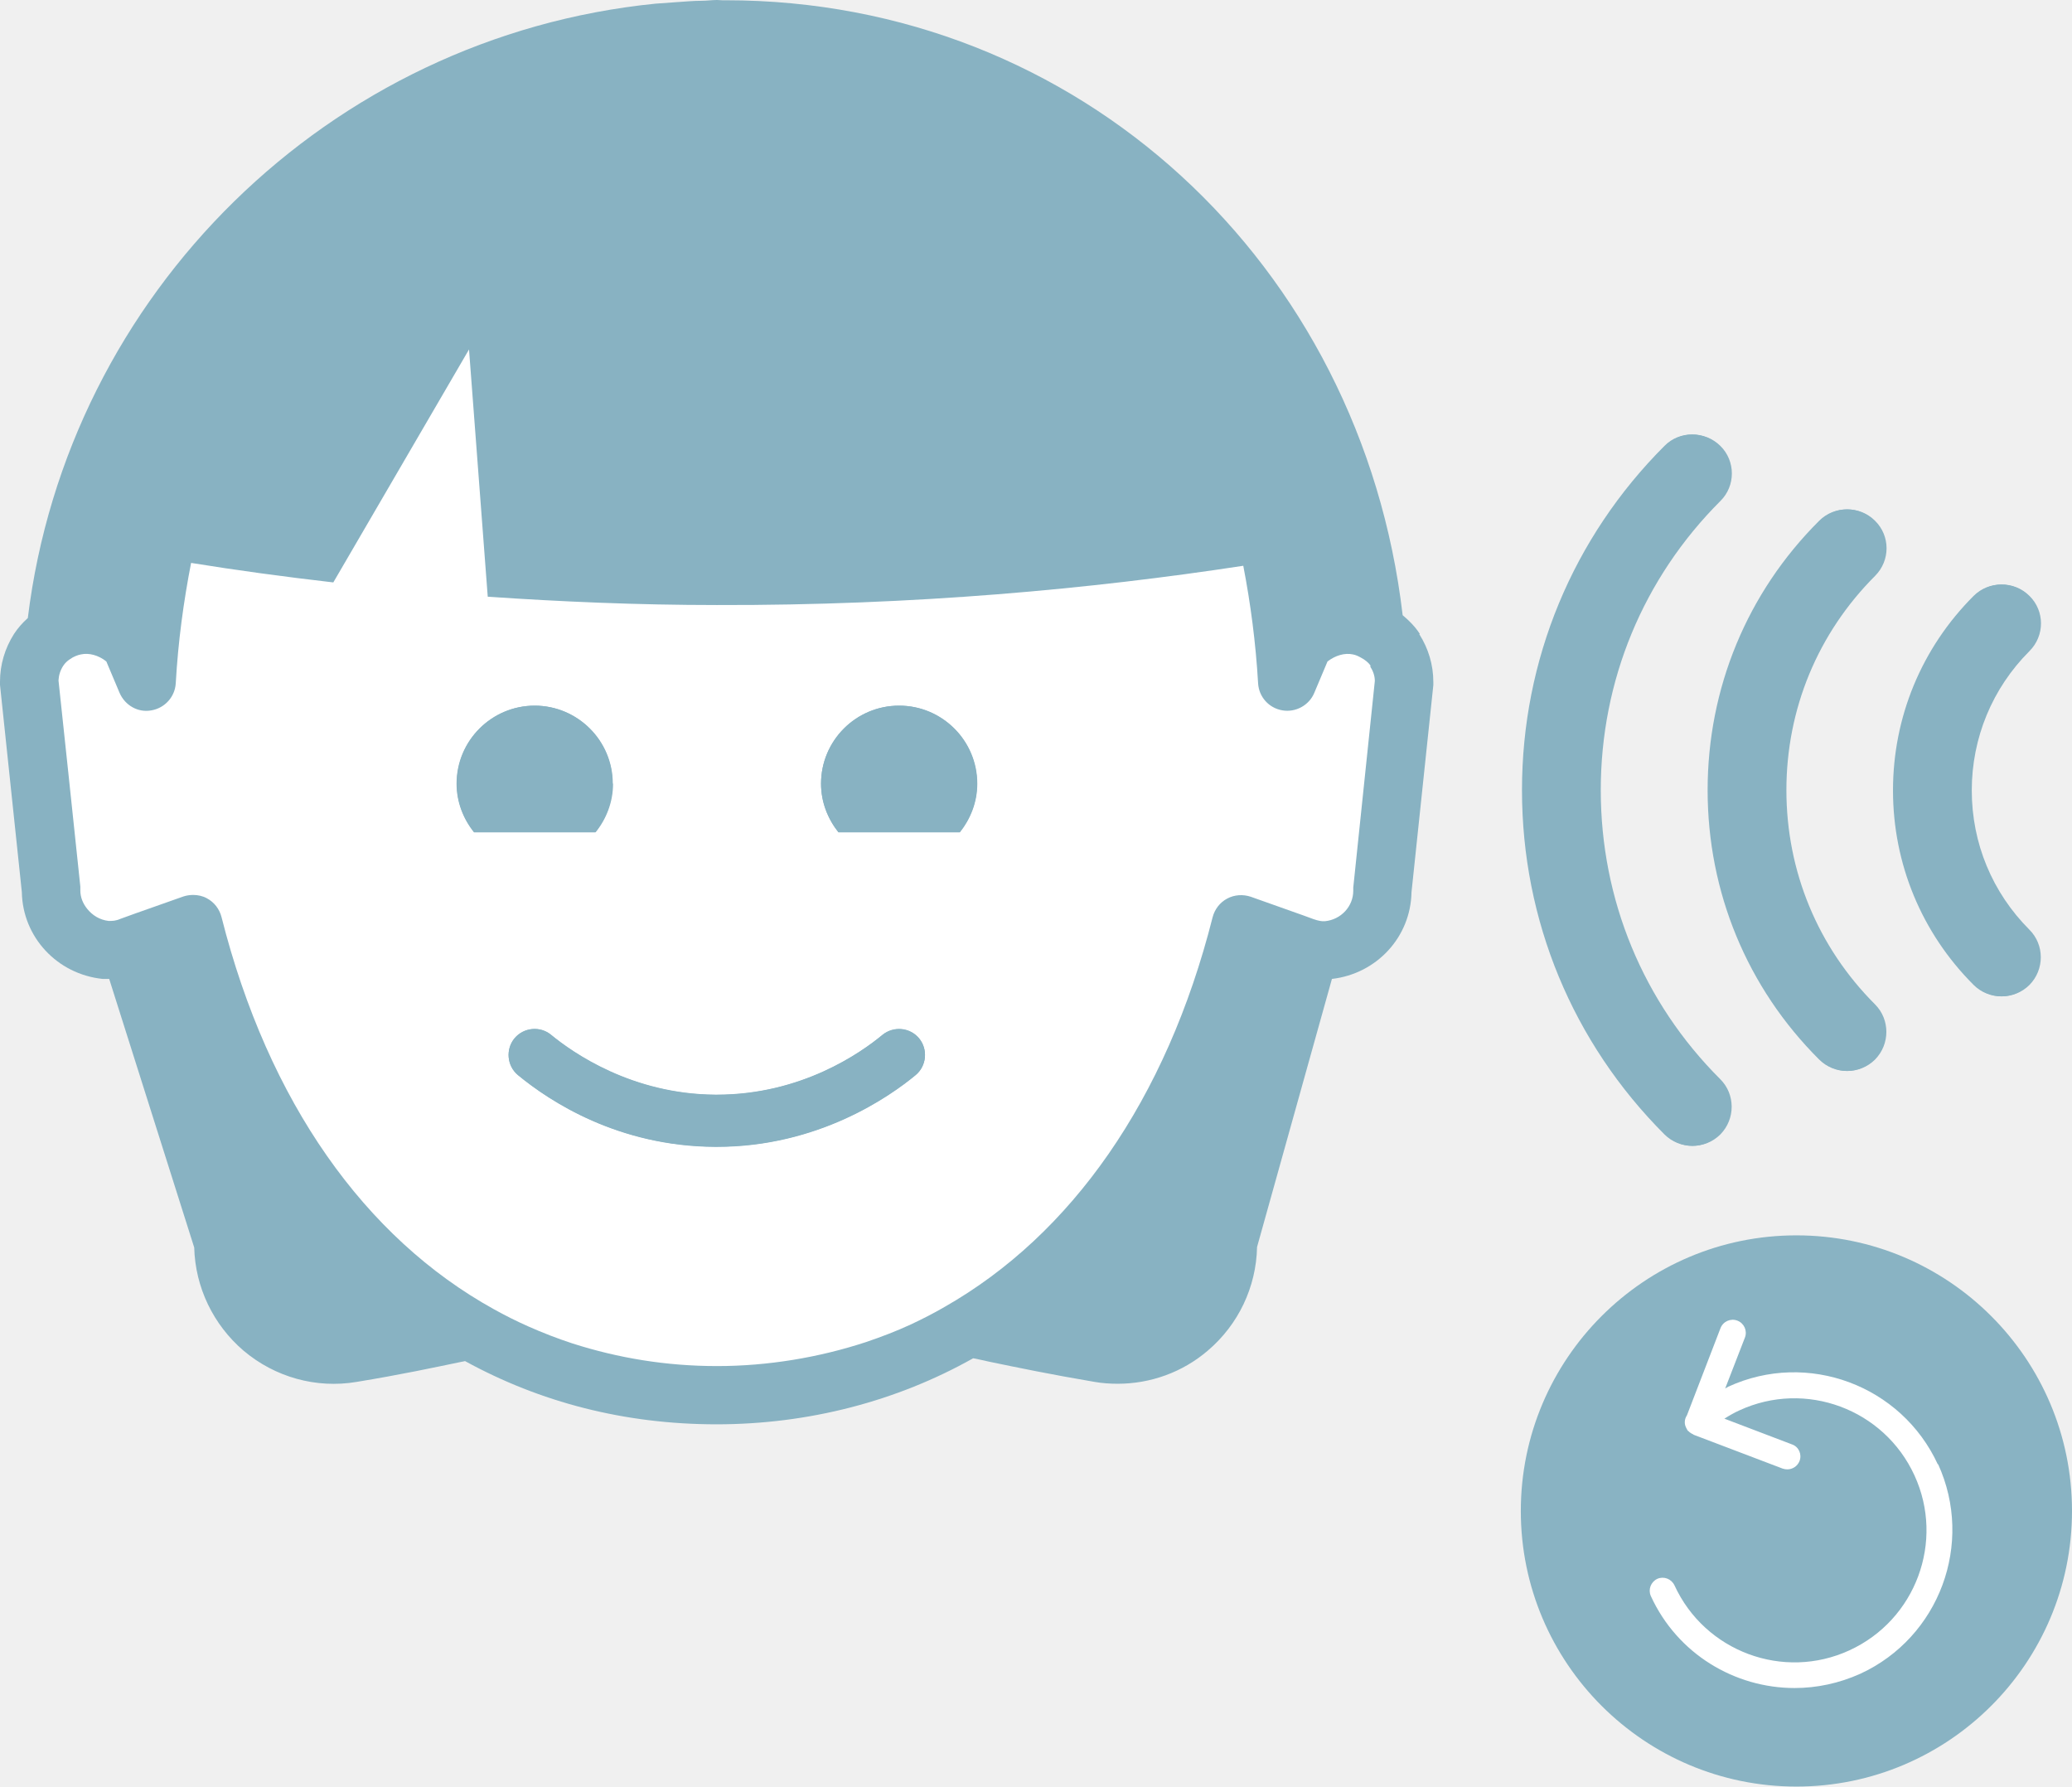
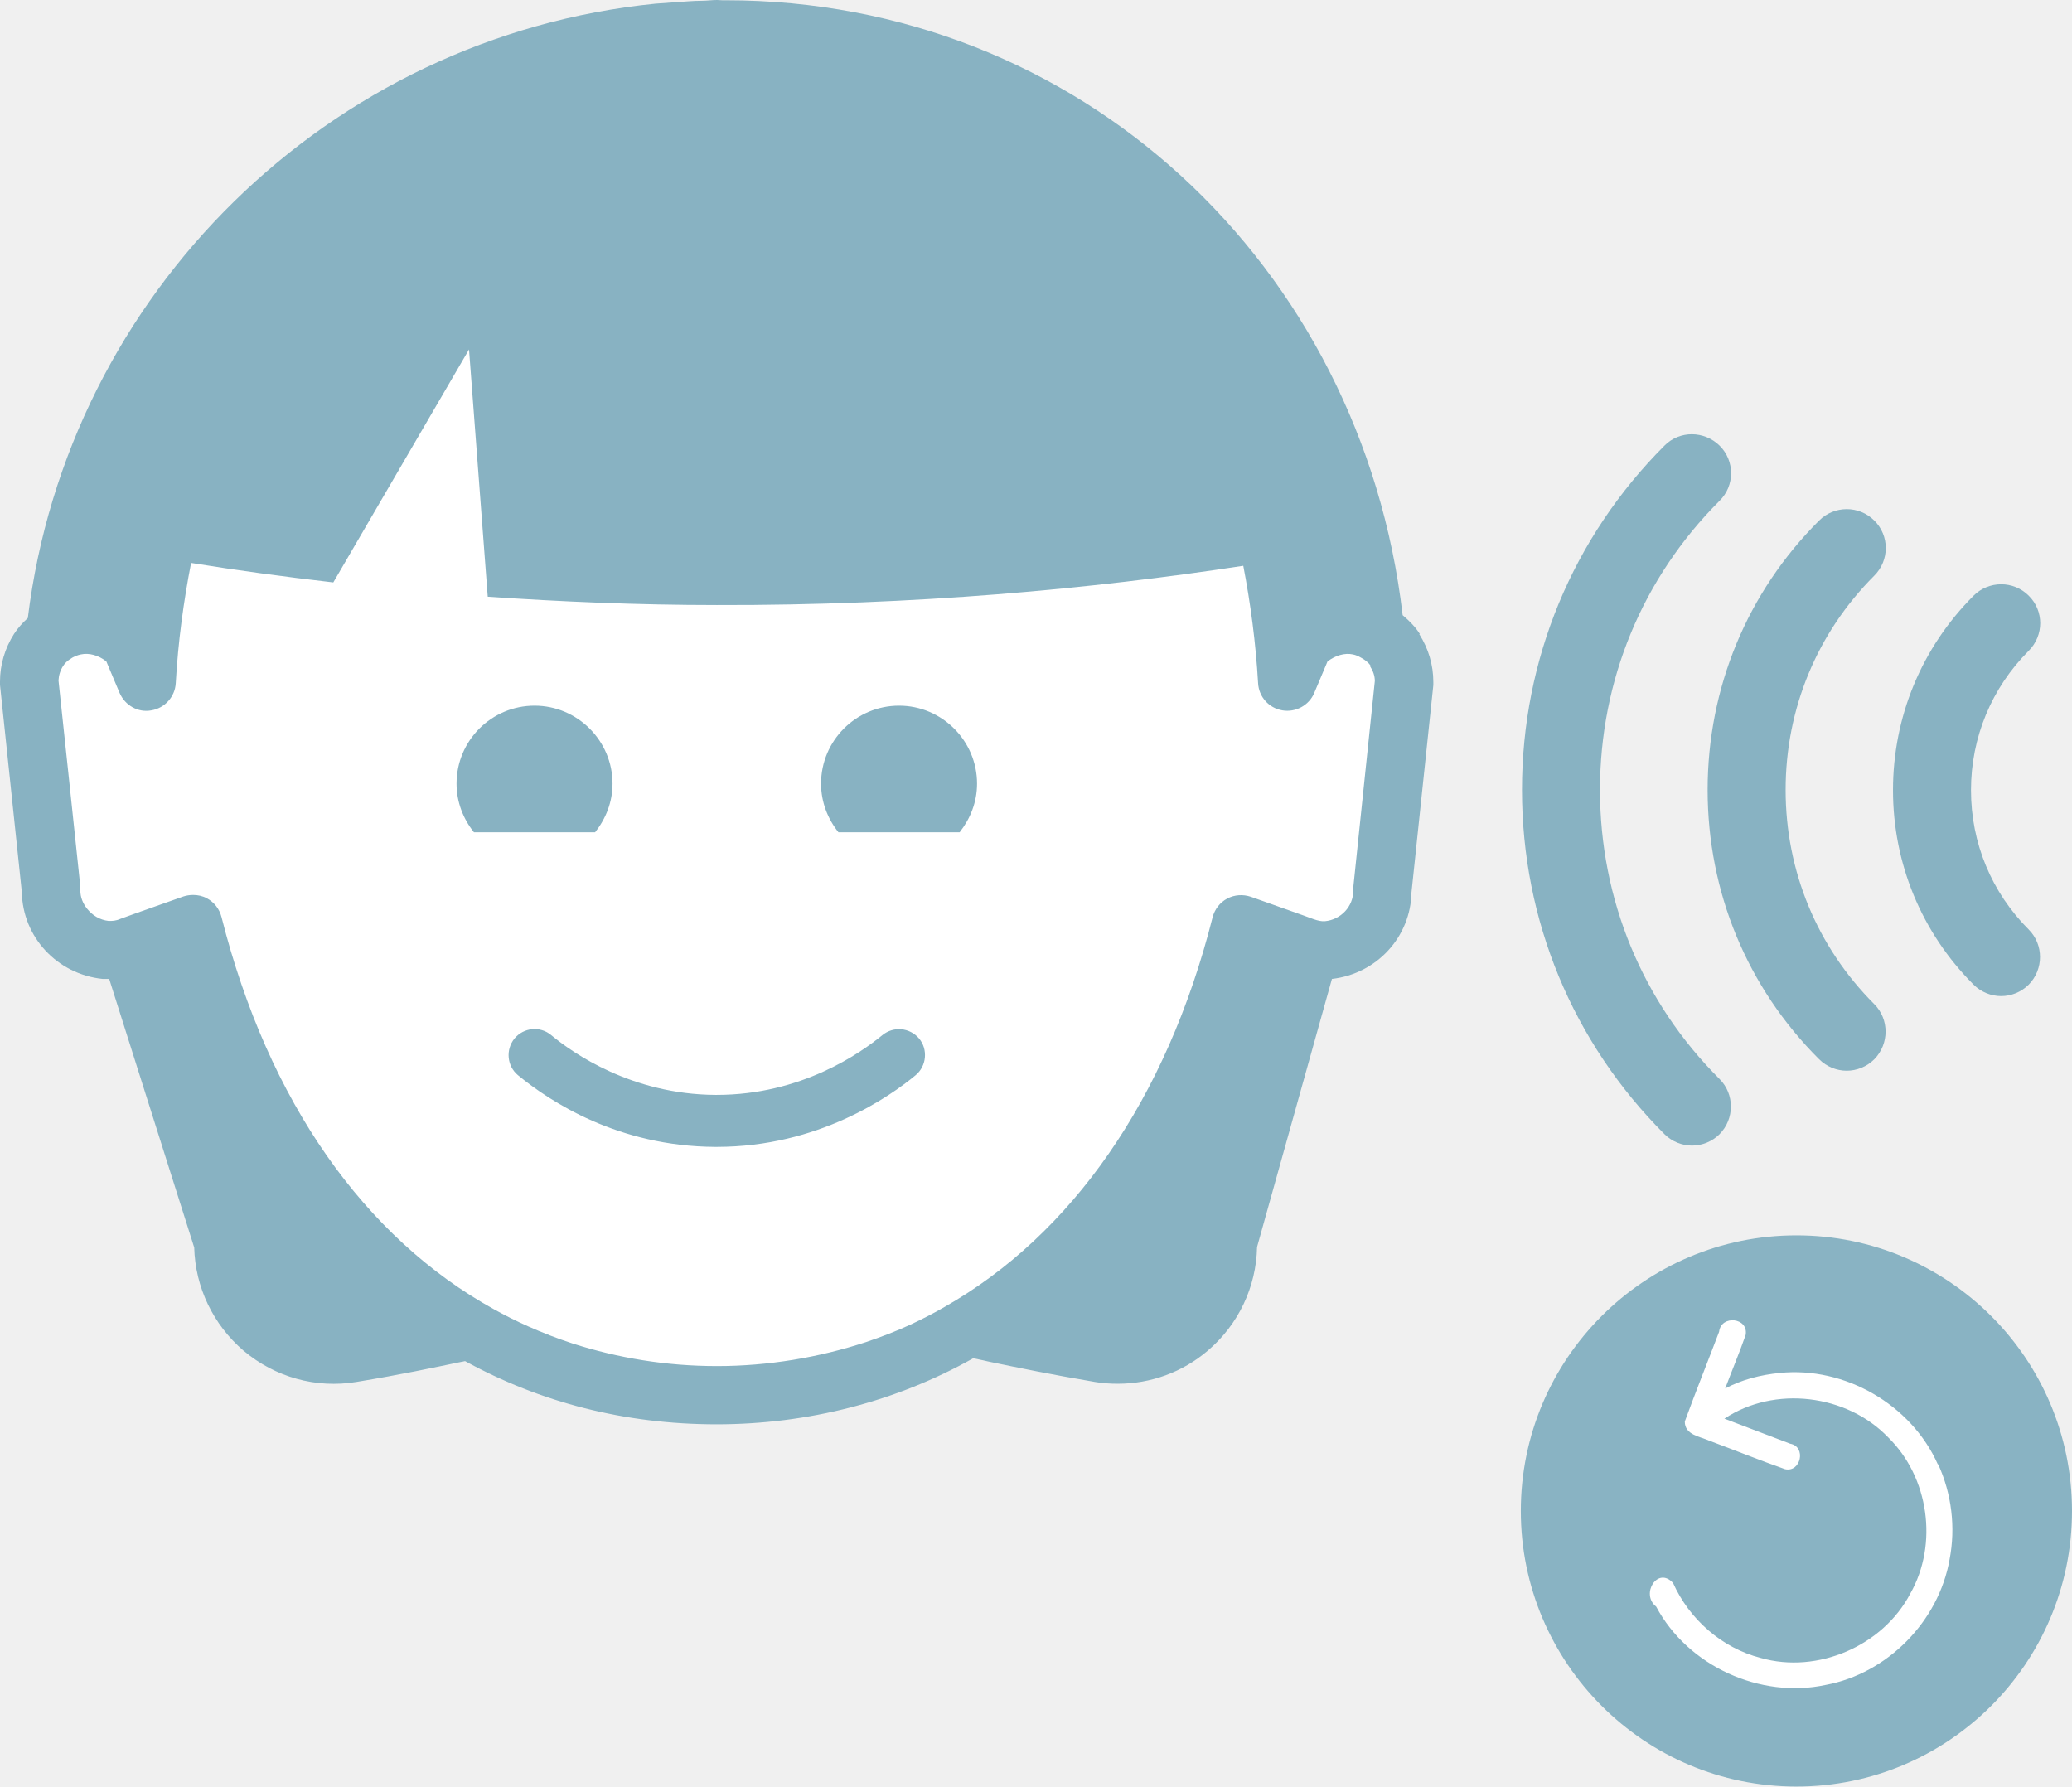
<svg xmlns="http://www.w3.org/2000/svg" id="Ebene_1" width="79.695" height="68.712" viewBox="0 0 79.695 68.712" version="1.1">
  <defs id="defs1">
    <style id="style1">.cls-1{fill:#89b3c3;}.cls-1,.cls-2,.cls-3{stroke-width:0px;}.cls-2{fill:#88b2c2;}.cls-3{fill:#fff;}</style>
  </defs>
-   <g id="g13" transform="translate(-22.67506,27.73244)">
-     <path id="Pfad_3443" class="cls-1" d="m 102.37,30.38 c 0,5.85 -4.75,10.6 -10.6,10.6 -5.85,0 -10.6,-4.75 -10.6,-10.6 0,-5.85 4.75,-10.6 10.6,-10.6 5.85,0 10.6,4.75 10.6,10.6 v 0" />
-     <path class="cls-3" d="m 97.21,28.59 c -1.4,-3.04 -5.01,-4.39 -8.06,-2.99 -0.04,0.02 -0.08,0.05 -0.12,0.07 l 0.76,-1.96 c 0.1,-0.26 -0.03,-0.55 -0.29,-0.65 -0.26,-0.1 -0.55,0.03 -0.65,0.29 l -1.29,3.35 c -0.1,0.15 -0.11,0.33 -0.03,0.48 0,0 0,0 0,0 0,0 0,0.01 0.01,0.02 0.02,0.03 0.03,0.07 0.06,0.1 0,0 0.02,0.01 0.03,0.02 0.03,0.04 0.08,0.06 0.12,0.09 0,0 0.01,0 0.02,0.01 0.02,0 0.03,0.02 0.05,0.03 l 3.42,1.3 c 0.06,0.02 0.12,0.03 0.18,0.03 0.2,0 0.39,-0.12 0.47,-0.32 0.1,-0.26 -0.03,-0.55 -0.29,-0.64 L 89,26.83 c 0.19,-0.12 0.38,-0.23 0.58,-0.32 2.54,-1.17 5.56,-0.05 6.73,2.5 1.17,2.54 0.05,5.56 -2.5,6.73 -2.54,1.17 -5.56,0.05 -6.73,-2.5 -0.12,-0.25 -0.41,-0.36 -0.66,-0.25 -0.25,0.12 -0.36,0.41 -0.25,0.66 1.02,2.23 3.23,3.54 5.53,3.54 0.85,0 1.71,-0.18 2.53,-0.55 3.04,-1.4 4.38,-5.01 2.99,-8.06 z" id="path1" />
+   <g id="g13">
+     <path id="Pfad_3443" class="cls-1" d="M 79.695 58.112 C 79.695 63.962 74.945 68.712 69.095 68.712 C 63.245 68.712 58.495 63.962 58.495 58.112 C 58.495 52.262 63.245 47.512 69.095 47.512 C 74.945 47.512 79.695 52.262 79.695 58.112 Z" />
+     <path class="cls-3" d="M 74.535 56.322 C 73.515 54.022 70.955 52.546 68.454 52.804 C 67.728 52.876 67.001 53.057 66.355 53.402 C 66.614 52.715 66.899 52.037 67.142 51.344 C 67.264 50.671 66.195 50.56 66.122 51.219 C 65.685 52.371 65.224 53.519 64.802 54.672 C 64.8 55.195 65.395 55.248 65.762 55.417 C 66.727 55.776 67.684 56.163 68.655 56.505 C 69.266 56.646 69.488 55.639 68.856 55.526 C 68.013 55.205 67.169 54.884 66.325 54.562 C 68.254 53.282 71.029 53.618 72.626 55.283 C 74.19 56.813 74.556 59.383 73.477 61.287 C 72.423 63.303 69.91 64.39 67.721 63.765 C 66.232 63.385 64.978 62.281 64.352 60.885 C 63.761 60.225 63.088 61.308 63.7 61.79 C 64.915 64.073 67.698 65.346 70.222 64.803 C 72.598 64.361 74.568 62.358 74.986 59.978 C 75.224 58.749 75.067 57.449 74.545 56.312 Z" id="path1" />
  </g>
-   <path class="cls-2" d="M 54.61,24.38 C 54.43,24.1 54.2,23.87 53.95,23.66 52.37,10.16 41.51,0.01 27.92,0.01 c -0.05,0 -0.1,0 -0.14,0 -0.07,0 -0.13,-0.01 -0.2,-0.01 -0.2,0 -0.4,0.03 -0.6,0.03 -0.31,0 -0.61,0.03 -0.92,0.05 C 25.78,0.1 25.5,0.12 25.22,0.14 12.65,1.4 2.6,11.29 1.07,23.77 0.87,23.95 0.69,24.15 0.54,24.38 0.19,24.93 0,25.56 0,26.22 c 0,0.04 0,0.08 0,0.12 l 0.84,7.97 c 0.03,1.73 1.36,3.16 3.11,3.34 0.08,0 0.17,0 0.25,0 l 3.27,10.33 c 0.04,1.53 0.73,2.97 1.9,3.97 1.21,1.02 2.79,1.46 4.34,1.2 1.71,-0.28 2.96,-0.55 4.07,-0.78 0.04,0 0.07,-0.02 0.11,-0.02 2.88,1.58 6.13,2.43 9.67,2.43 3.54,0 6.94,-0.89 9.87,-2.54 0.2,0.04 0.4,0.08 0.61,0.13 1.11,0.23 2.36,0.49 4.07,0.78 0.29,0.05 0.59,0.07 0.88,0.07 1.26,0 2.49,-0.44 3.46,-1.27 1.18,-1 1.87,-2.45 1.9,-3.99 l 2.88,-10.31 c 1.73,-0.2 3.03,-1.62 3.06,-3.33 l 0.84,-7.97 c 0,0 0,-0.08 0,-0.12 0,-0.66 -0.19,-1.29 -0.54,-1.84 z" id="path5" />
-   <path class="cls-2" d="m 52.51,29.81 -0.45,4.31 c 0,0 0,0.08 0,0.12 0,0.6 -0.47,1.1 -1.09,1.17 0,0 0,0 -0.01,0 -0.11,0.01 -0.26,-0.02 -0.43,-0.08 l -0.41,-0.15 -2,-0.71 c -0.3,-0.11 -0.63,-0.08 -0.91,0.07 -0.28,0.15 -0.48,0.41 -0.56,0.72 -1.78,7.04 -5.43,12.22 -10.3,14.98 -0.43,0.24 -0.87,0.47 -1.31,0.68 -0.56,0.26 -1.14,0.49 -1.73,0.68 -1.79,0.6 -3.7,0.92 -5.72,0.92 -2.02,0 -3.81,-0.31 -5.56,-0.87 C 21.45,51.46 20.88,51.24 20.32,50.99 19.87,50.79 19.43,50.57 19,50.33 14.05,47.59 10.33,42.37 8.53,35.25 8.45,34.94 8.25,34.68 7.97,34.53 7.8,34.44 7.62,34.4 7.44,34.4 7.31,34.4 7.19,34.42 7.06,34.46 L 5.22,35.11 4.64,35.32 C 4.56,35.35 4.48,35.37 4.4,35.39 4.32,35.4 4.25,35.41 4.19,35.4 3.84,35.36 3.56,35.18 3.36,34.93 3.2,34.73 3.1,34.5 3.1,34.23 c 0,-0.04 0,-0.08 0,-0.12 v -0.03 c 0,0 -0.44,-4.17 -0.44,-4.17 l -0.4,-3.76 c 0,-0.2 0.07,-0.39 0.18,-0.56 0.07,-0.11 0.16,-0.19 0.25,-0.25 0.16,-0.11 0.32,-0.17 0.43,-0.19 0.32,-0.07 0.69,0.04 0.98,0.27 l 0.51,1.21 c 0.2,0.48 0.71,0.77 1.23,0.67 0.52,-0.09 0.9,-0.52 0.93,-1.04 0.09,-1.6 0.29,-3.14 0.59,-4.63 1.74,0.27 3.56,0.53 5.47,0.75 l 5.22,-8.96 0.72,9.51 c 2.8,0.19 5.73,0.31 8.81,0.32 7.62,0.02 14.43,-0.62 20.25,-1.51 0.28,1.45 0.48,2.96 0.57,4.52 0.03,0.52 0.42,0.95 0.93,1.04 0.51,0.09 1.02,-0.19 1.23,-0.67 l 0.51,-1.21 c 0.3,-0.24 0.66,-0.34 0.98,-0.27 0.11,0.02 0.21,0.07 0.3,0.12 0.15,0.08 0.29,0.18 0.38,0.32 q 0,0 0,0 c 0.11,0.17 0.17,0.36 0.18,0.56 l -0.38,3.64 z" id="path6" />
-   <path class="cls-3" d="m 52.72,25.61 c 0,0 0,0 0,0 -0.09,-0.14 -0.23,-0.24 -0.38,-0.32 -0.09,-0.05 -0.19,-0.1 -0.3,-0.12 -0.32,-0.07 -0.68,0.04 -0.98,0.27 l -0.51,1.21 c -0.2,0.48 -0.72,0.76 -1.23,0.67 C 48.8,27.23 48.42,26.8 48.39,26.28 48.3,24.72 48.1,23.21 47.82,21.76 42,22.65 35.19,23.29 27.57,23.27 c -3.07,0 -6.01,-0.13 -8.81,-0.32 L 18.04,13.44 12.82,22.4 C 10.91,22.18 9.08,21.93 7.35,21.65 7.06,23.14 6.85,24.68 6.76,26.28 6.73,26.8 6.34,27.23 5.83,27.32 5.31,27.42 4.81,27.13 4.6,26.65 L 4.09,25.44 C 3.79,25.2 3.42,25.1 3.11,25.17 3,25.19 2.83,25.25 2.68,25.36 2.59,25.42 2.5,25.5 2.43,25.61 2.32,25.78 2.26,25.97 2.25,26.17 l 0.4,3.76 0.44,4.17 v 0.03 c 0,0 0,0.08 0,0.12 0,0.26 0.1,0.5 0.26,0.7 0.2,0.25 0.48,0.43 0.83,0.47 0.06,0 0.13,0 0.21,-0.01 0.07,-0.01 0.15,-0.03 0.24,-0.07 l 0.58,-0.21 1.84,-0.65 c 0.12,-0.04 0.25,-0.06 0.38,-0.06 0.18,0 0.37,0.04 0.53,0.13 0.28,0.15 0.48,0.41 0.56,0.72 1.8,7.12 5.52,12.34 10.47,15.08 0.43,0.24 0.87,0.46 1.32,0.66 0.56,0.25 1.13,0.47 1.71,0.66 1.75,0.56 3.6,0.87 5.56,0.87 1.96,0 3.92,-0.33 5.72,-0.92 0.59,-0.2 1.17,-0.42 1.73,-0.68 0.45,-0.21 0.88,-0.43 1.31,-0.68 4.86,-2.77 8.52,-7.94 10.3,-14.98 0.08,-0.31 0.28,-0.57 0.56,-0.72 0.28,-0.15 0.61,-0.17 0.91,-0.07 l 2,0.71 0.41,0.15 c 0.17,0.06 0.32,0.09 0.43,0.08 0,0 0,0 0.01,0 0.62,-0.06 1.09,-0.57 1.09,-1.17 0,-0.04 0,-0.08 0,-0.12 l 0.45,-4.31 0.38,-3.64 c 0,-0.2 -0.07,-0.39 -0.18,-0.56 z m -25.15,16.5 c 3.25,0 5.53,-1.61 6.37,-2.3 0.43,-0.35 1.05,-0.29 1.41,0.13 0.35,0.42 0.29,1.06 -0.13,1.41 -1,0.83 -3.75,2.76 -7.65,2.76 H 27.5 C 23.78,44.09 21.16,42.37 19.92,41.35 19.5,41 19.44,40.37 19.79,39.94 c 0.35,-0.42 0.98,-0.49 1.41,-0.13 0.83,0.69 3.1,2.28 6.31,2.3 z m -9.34,-10.1 c -0.41,-0.51 -0.67,-1.16 -0.67,-1.87 0,-1.66 1.35,-3 3,-3 1.65,0 3,1.35 3,3 0,0.71 -0.26,1.35 -0.67,1.87 h -4.67 z m 18.69,0 h -4.67 c -0.41,-0.51 -0.67,-1.16 -0.67,-1.87 0,-1.66 1.35,-3 3,-3 1.65,0 3,1.35 3,3 0,0.71 -0.26,1.35 -0.67,1.87 z" id="path7" />
-   <path class="cls-2" d="m 33.94,39.8 c -0.84,0.7 -3.12,2.3 -6.37,2.3 h -0.06 c -3.21,-0.02 -5.48,-1.62 -6.31,-2.3 -0.42,-0.35 -1.06,-0.29 -1.41,0.13 -0.35,0.42 -0.29,1.06 0.13,1.41 1.23,1.02 3.86,2.74 7.58,2.76 h 0.07 c 3.9,0 6.64,-1.93 7.65,-2.76 0.42,-0.35 0.48,-0.98 0.13,-1.41 C 35,39.51 34.37,39.45 33.94,39.8 Z" id="path8" />
-   <path class="cls-2" d="m 34.58,27.14 c -1.66,0 -3,1.35 -3,3 0,0.71 0.26,1.35 0.67,1.87 h 4.67 c 0.41,-0.51 0.67,-1.16 0.67,-1.87 0,-1.66 -1.35,-3 -3,-3 z" id="path9" />
-   <path class="cls-2" d="m 23.57,30.14 c 0,-1.66 -1.35,-3 -3,-3 -1.65,0 -3,1.35 -3,3 0,0.71 0.26,1.35 0.67,1.87 h 4.67 c 0.41,-0.51 0.67,-1.16 0.67,-1.87 z" id="path10" />
-   <g id="g14" transform="translate(0,0.01)">
+   <path class="cls-2" d="M 54.61,24.38 C 54.43,24.1 54.2,23.87 53.95,23.66 52.37,10.16 41.51,0.01 27.92,0.01 c -0.05,0 -0.1,0 -0.14,0 -0.07,0 -0.13,-0.01 -0.2,-0.01 -0.2,0 -0.4,0.03 -0.6,0.03 -0.31,0 -0.61,0.03 -0.92,0.05 C 25.78,0.1 25.5,0.12 25.22,0.14 12.65,1.4 2.6,11.29 1.07,23.77 0.87,23.95 0.69,24.15 0.54,24.38 0.19,24.93 0,25.56 0,26.22 c 0,0.04 0,0.08 0,0.12 l 0.84,7.97 c 0.03,1.73 1.36,3.16 3.11,3.34 0.08,0 0.17,0 0.25,0 l 3.27,10.33 c 0.04,1.53 0.73,2.97 1.9,3.97 1.21,1.02 2.79,1.46 4.34,1.2 1.71,-0.28 2.96,-0.55 4.07,-0.78 0.04,0 0.07,-0.02 0.11,-0.02 2.88,1.58 6.13,2.43 9.67,2.43 3.54,0 6.94,-0.89 9.87,-2.54 0.2,0.04 0.4,0.08 0.61,0.13 1.11,0.23 2.36,0.49 4.07,0.78 0.29,0.05 0.59,0.07 0.88,0.07 1.26,0 2.49,-0.44 3.46,-1.27 1.18,-1 1.87,-2.45 1.9,-3.99 l 2.88,-10.31 c 1.73,-0.2 3.03,-1.62 3.06,-3.33 l 0.84,-7.97 c 0,0 0,-0.08 0,-0.12 0,-0.66 -0.19,-1.29 -0.54,-1.84 z" id="path5" style="display:inline" />
+   <path class="cls-3" d="m 52.72,25.61 c 0,0 0,0 0,0 -0.09,-0.14 -0.23,-0.24 -0.38,-0.32 -0.09,-0.05 -0.19,-0.1 -0.3,-0.12 -0.32,-0.07 -0.68,0.04 -0.98,0.27 l -0.51,1.21 c -0.2,0.48 -0.72,0.76 -1.23,0.67 C 48.8,27.23 48.42,26.8 48.39,26.28 48.3,24.72 48.1,23.21 47.82,21.76 42,22.65 35.19,23.29 27.57,23.27 c -3.07,0 -6.01,-0.13 -8.81,-0.32 L 18.04,13.44 12.82,22.4 C 10.91,22.18 9.08,21.93 7.35,21.65 7.06,23.14 6.85,24.68 6.76,26.28 6.73,26.8 6.34,27.23 5.83,27.32 5.31,27.42 4.81,27.13 4.6,26.65 L 4.09,25.44 C 3.79,25.2 3.42,25.1 3.11,25.17 3,25.19 2.83,25.25 2.68,25.36 2.59,25.42 2.5,25.5 2.43,25.61 2.32,25.78 2.26,25.97 2.25,26.17 l 0.4,3.76 0.44,4.17 v 0.03 c 0,0 0,0.08 0,0.12 0,0.26 0.1,0.5 0.26,0.7 0.2,0.25 0.48,0.43 0.83,0.47 0.06,0 0.13,0 0.21,-0.01 0.07,-0.01 0.15,-0.03 0.24,-0.07 l 0.58,-0.21 1.84,-0.65 c 0.12,-0.04 0.25,-0.06 0.38,-0.06 0.18,0 0.37,0.04 0.53,0.13 0.28,0.15 0.48,0.41 0.56,0.72 1.8,7.12 5.52,12.34 10.47,15.08 0.43,0.24 0.87,0.46 1.32,0.66 0.56,0.25 1.13,0.47 1.71,0.66 1.75,0.56 3.6,0.87 5.56,0.87 1.96,0 3.92,-0.33 5.72,-0.92 0.59,-0.2 1.17,-0.42 1.73,-0.68 0.45,-0.21 0.88,-0.43 1.31,-0.68 4.86,-2.77 8.52,-7.94 10.3,-14.98 0.08,-0.31 0.28,-0.57 0.56,-0.72 0.28,-0.15 0.61,-0.17 0.91,-0.07 l 2,0.71 0.41,0.15 c 0.17,0.06 0.32,0.09 0.43,0.08 0,0 0,0 0.01,0 0.62,-0.06 1.09,-0.57 1.09,-1.17 0,-0.04 0,-0.08 0,-0.12 l 0.45,-4.31 0.38,-3.64 c 0,-0.2 -0.07,-0.39 -0.18,-0.56 z m -25.15,16.5 c 3.25,0 5.53,-1.61 6.37,-2.3 0.43,-0.35 1.05,-0.29 1.41,0.13 0.35,0.42 0.29,1.06 -0.13,1.41 -1,0.83 -3.75,2.76 -7.65,2.76 H 27.5 C 23.78,44.09 21.16,42.37 19.92,41.35 19.5,41 19.44,40.37 19.79,39.94 c 0.35,-0.42 0.98,-0.49 1.41,-0.13 0.83,0.69 3.1,2.28 6.31,2.3 z m -9.34,-10.1 c -0.41,-0.51 -0.67,-1.16 -0.67,-1.87 0,-1.66 1.35,-3 3,-3 1.65,0 3,1.35 3,3 0,0.71 -0.26,1.35 -0.67,1.87 h -4.67 z m 18.69,0 h -4.67 c -0.41,-0.51 -0.67,-1.16 -0.67,-1.87 0,-1.66 1.35,-3 3,-3 1.65,0 3,1.35 3,3 0,0.71 -0.26,1.35 -0.67,1.87 z" id="path7" style="display:inline" />
+   <g id="g14">
    <path class="cls-2" d="m 61.54,30.38 c 0,-4.21 1.63,-8.15 4.6,-11.12 0.59,-0.58 0.59,-1.54 0,-2.12 -0.59,-0.58 -1.54,-0.59 -2.12,0 -3.53,3.53 -5.48,8.23 -5.48,13.24 0,5.01 1.95,9.71 5.48,13.24 0.29,0.29 0.68,0.44 1.06,0.44 0.38,0 0.77,-0.15 1.06,-0.44 0.58,-0.59 0.58,-1.54 0,-2.12 -2.97,-2.96 -4.6,-6.91 -4.6,-11.12 z" id="path2" />
    <path class="cls-2" d="m 72.09,20.02 c -0.59,-0.59 -1.54,-0.58 -2.12,0 -2.77,2.76 -4.29,6.44 -4.29,10.36 0,3.92 1.52,7.6 4.29,10.36 0.29,0.29 0.68,0.44 1.06,0.44 0.38,0 0.77,-0.15 1.06,-0.44 0.58,-0.59 0.58,-1.54 0,-2.12 -2.2,-2.2 -3.41,-5.12 -3.41,-8.24 0,-3.12 1.21,-6.04 3.41,-8.24 0.59,-0.59 0.59,-1.54 0,-2.12 z" id="path3" />
    <path class="cls-2" d="m 75.81,30.39 c 0,-2.02 0.79,-3.93 2.22,-5.36 0.59,-0.59 0.59,-1.54 0,-2.12 -0.59,-0.59 -1.54,-0.58 -2.12,0 -2,2 -3.1,4.66 -3.1,7.48 0,2.82 1.1,5.48 3.1,7.48 0.29,0.29 0.68,0.44 1.06,0.44 0.38,0 0.77,-0.15 1.06,-0.44 0.58,-0.59 0.58,-1.54 0,-2.12 -1.43,-1.43 -2.22,-3.33 -2.22,-5.36 z" id="path4" />
-     <path class="cls-2" d="m 61.57,30.38 c 0,-4.21 1.63,-8.15 4.6,-11.12 0.59,-0.58 0.59,-1.54 0,-2.12 -0.59,-0.58 -1.54,-0.59 -2.12,0 -3.53,3.53 -5.48,8.23 -5.48,13.24 0,5.01 1.95,9.71 5.48,13.24 0.29,0.29 0.68,0.44 1.06,0.44 0.38,0 0.77,-0.15 1.06,-0.44 0.58,-0.59 0.58,-1.54 0,-2.12 -2.97,-2.96 -4.6,-6.91 -4.6,-11.12 z" id="path11" />
-     <path class="cls-2" d="m 72.12,20.02 c -0.59,-0.59 -1.54,-0.58 -2.12,0 -2.77,2.76 -4.29,6.44 -4.29,10.36 0,3.92 1.52,7.6 4.29,10.36 0.29,0.29 0.68,0.44 1.06,0.44 0.38,0 0.77,-0.15 1.06,-0.44 0.58,-0.59 0.58,-1.54 0,-2.12 -2.2,-2.2 -3.41,-5.12 -3.41,-8.24 0,-3.12 1.21,-6.04 3.41,-8.24 0.59,-0.59 0.59,-1.54 0,-2.12 z" id="path12" />
-     <path class="cls-2" d="m 75.84,30.39 c 0,-2.02 0.79,-3.93 2.22,-5.36 0.59,-0.59 0.59,-1.54 0,-2.12 -0.59,-0.59 -1.54,-0.58 -2.12,0 -2,2 -3.1,4.66 -3.1,7.48 0,2.82 1.1,5.48 3.1,7.48 0.29,0.29 0.68,0.44 1.06,0.44 0.38,0 0.77,-0.15 1.06,-0.44 0.58,-0.59 0.58,-1.54 0,-2.12 -1.43,-1.43 -2.22,-3.33 -2.22,-5.36 z" id="path13" />
  </g>
</svg>
